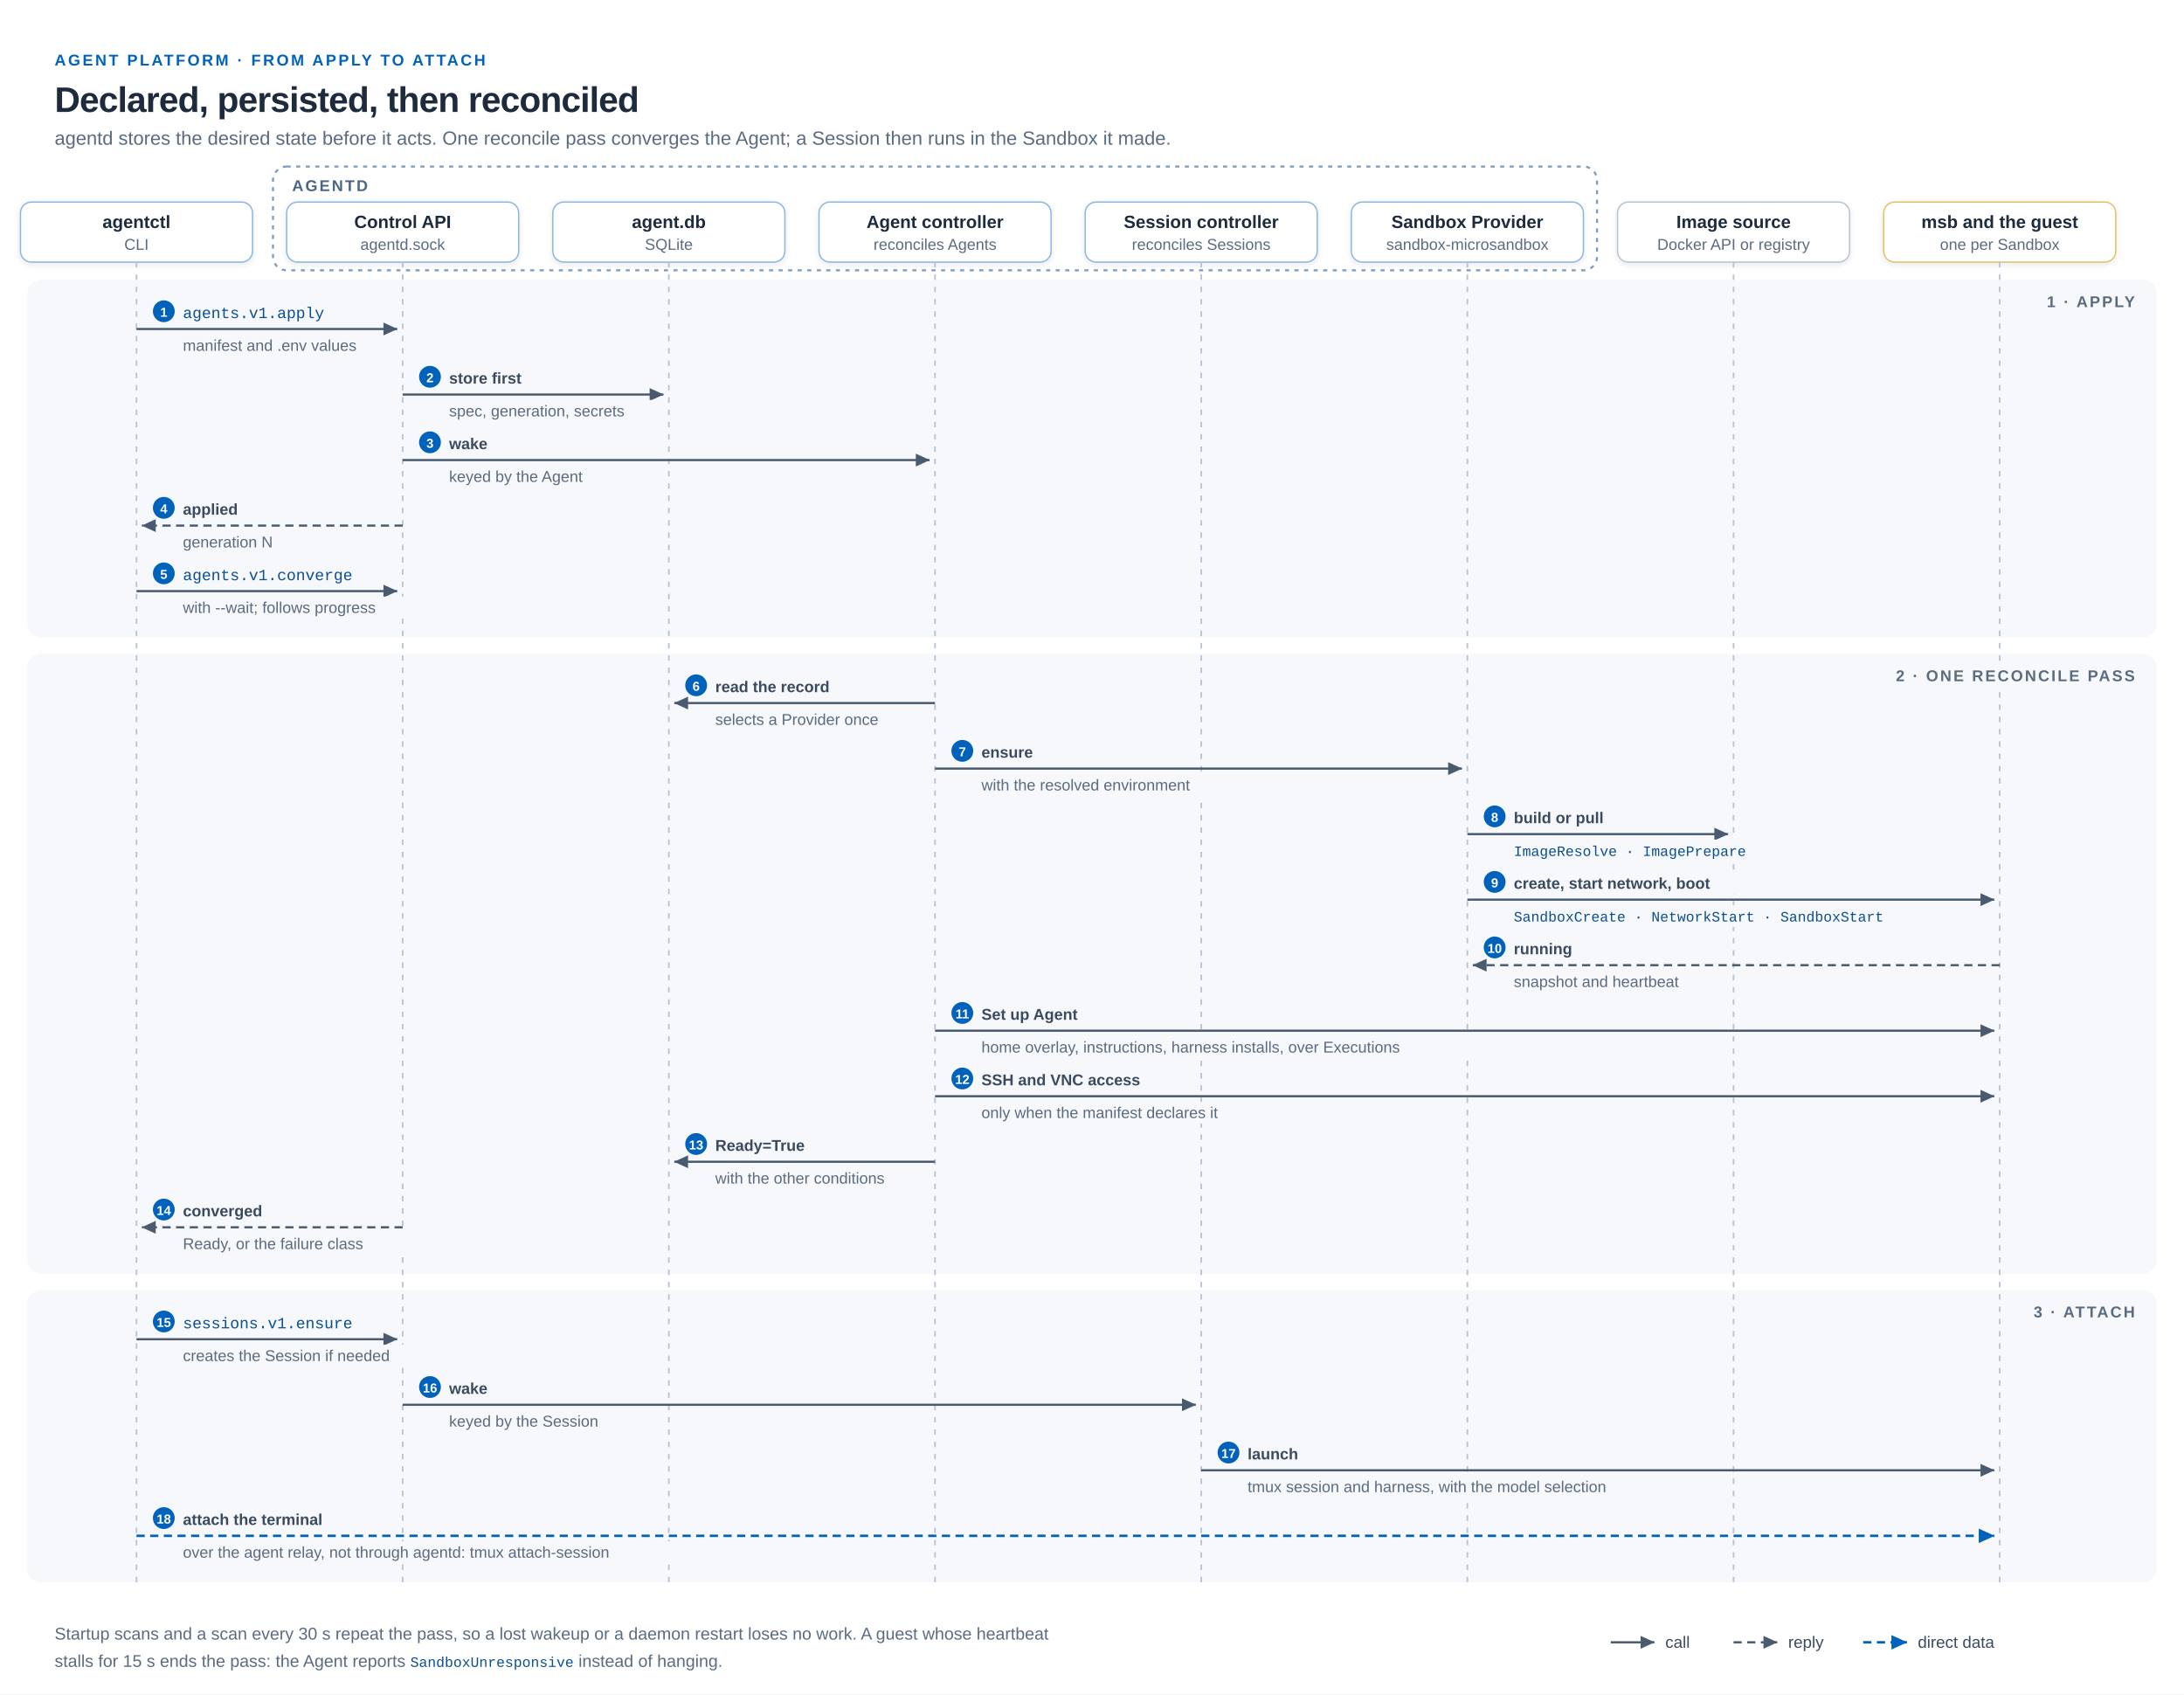
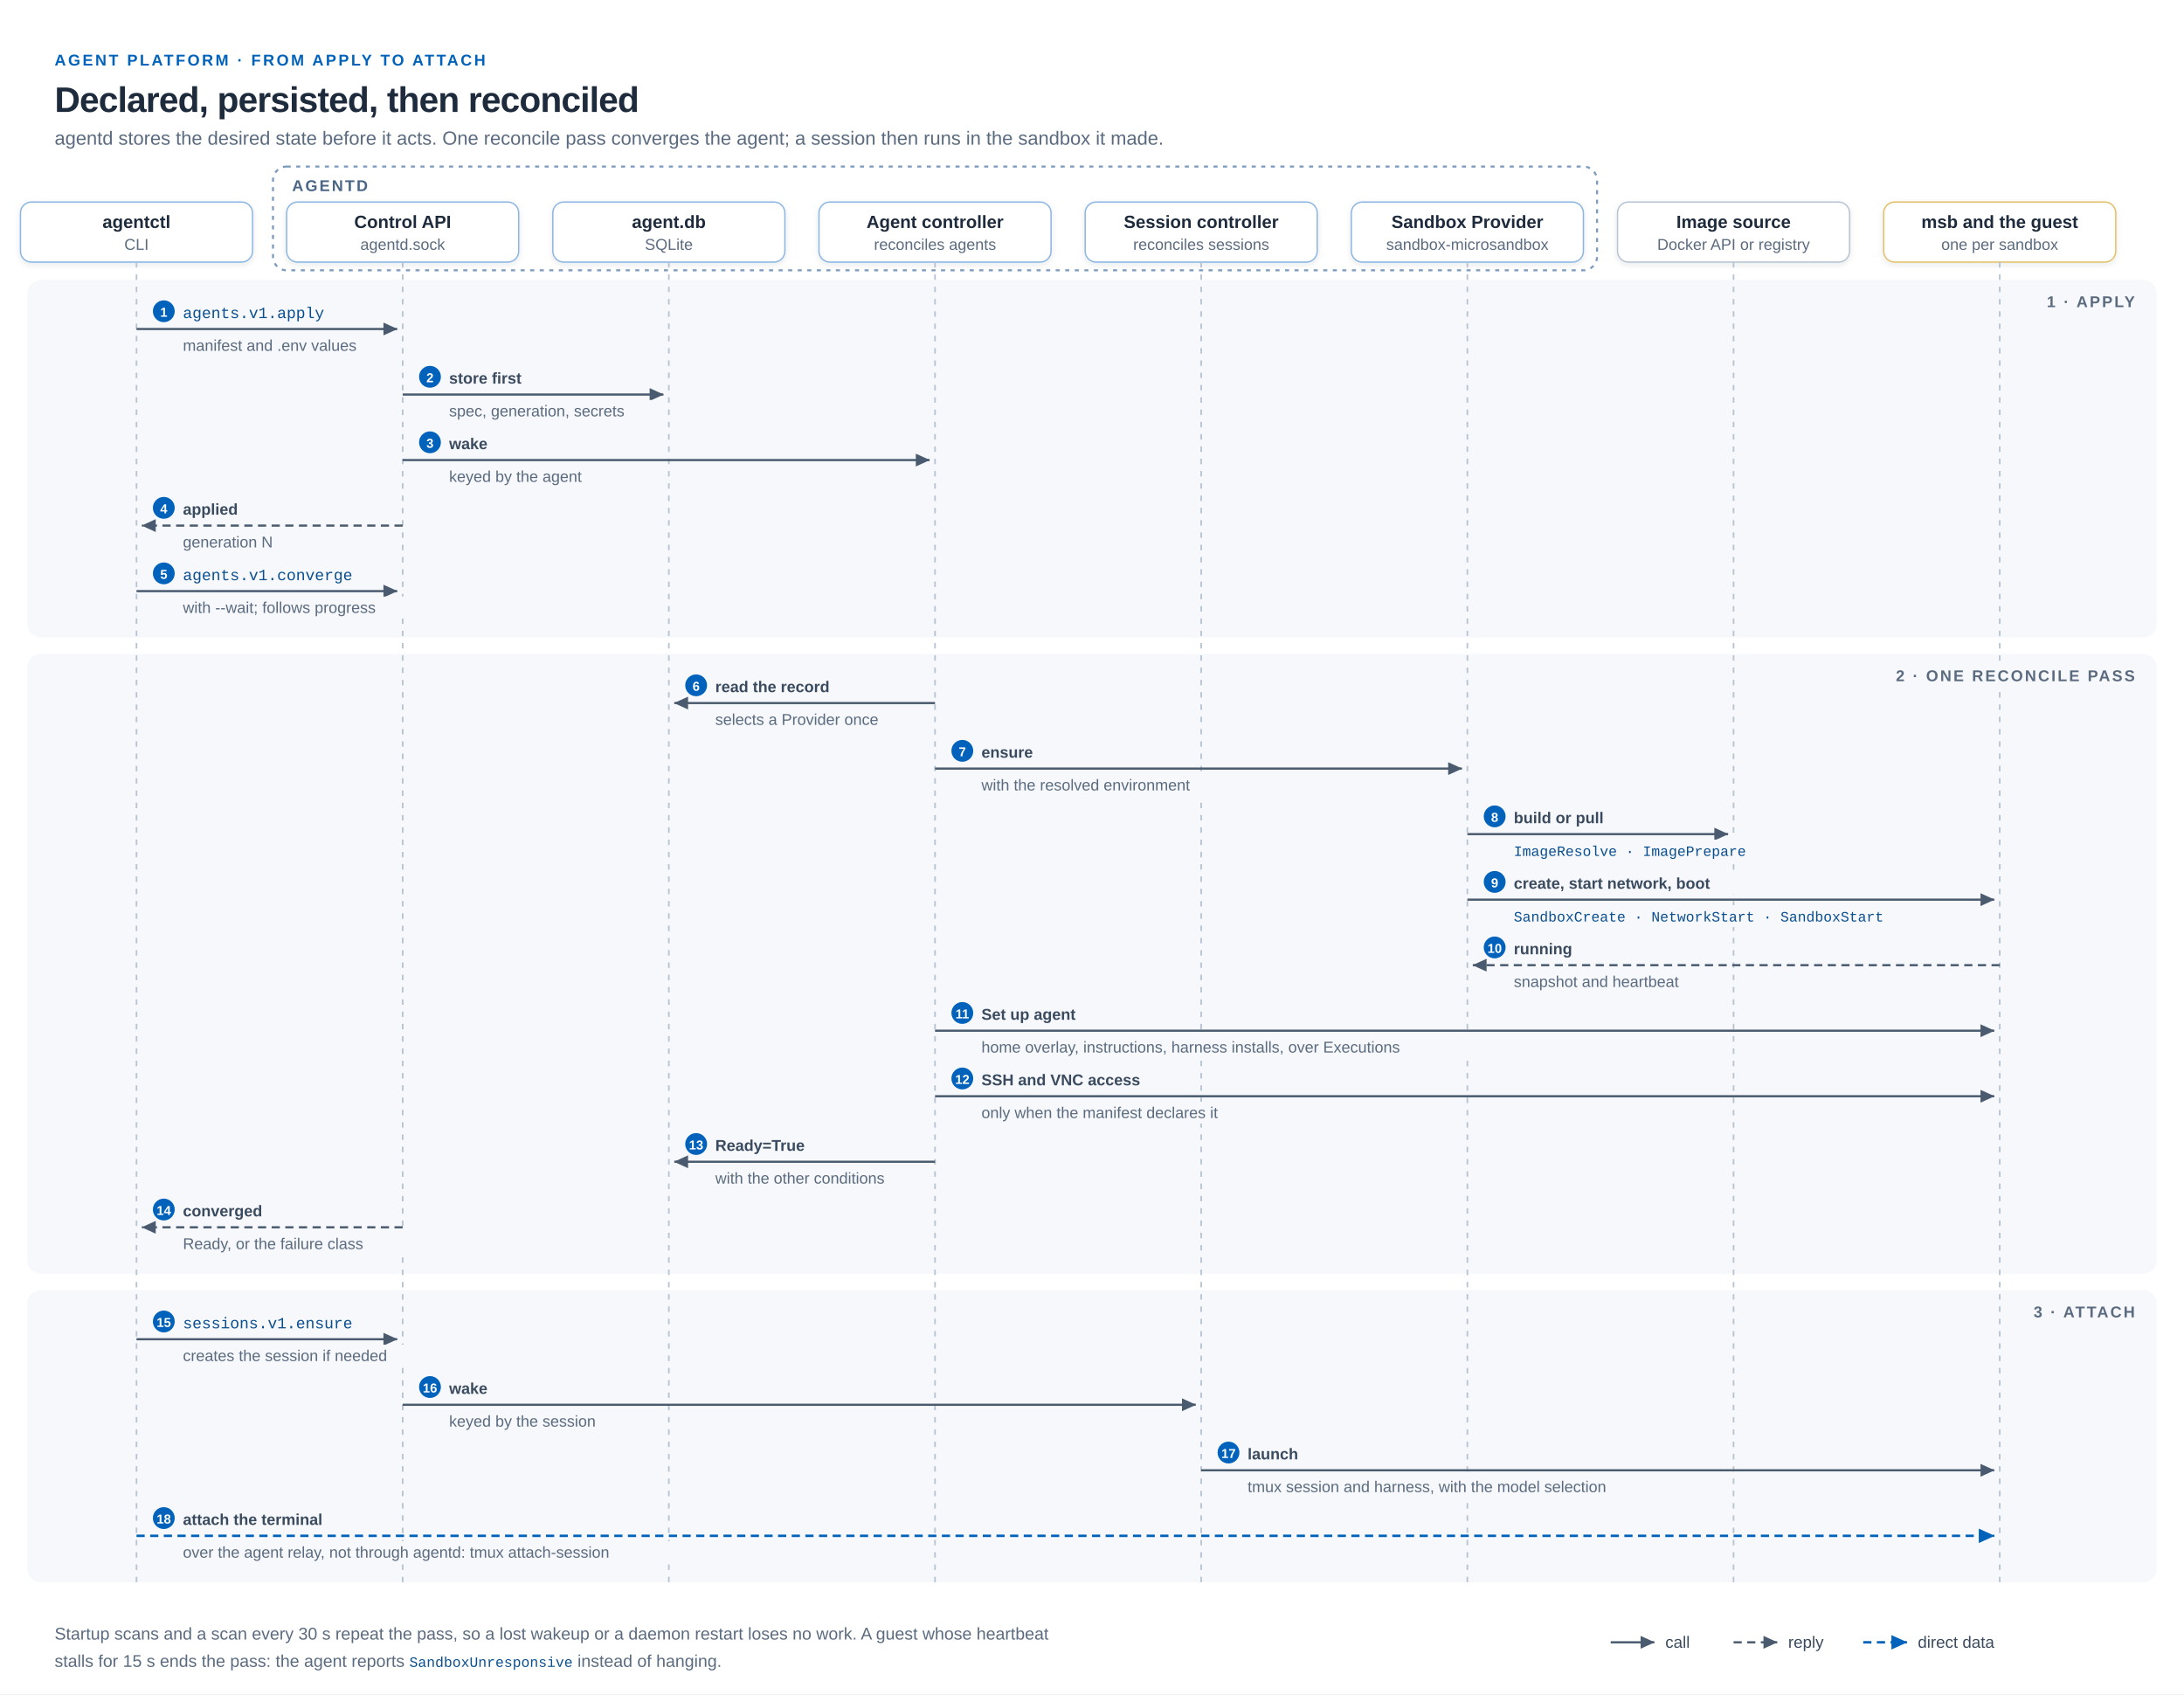
<svg xmlns="http://www.w3.org/2000/svg" viewBox="0 0 1600 1241" width="1600" height="1241">
  <style>
/* The same stylesheet is in every diagram; change it in all of them. Colours follow the Digdir palette used by the slides.
   Arial and its metric twins (Helvetica, Liberation Sans) render text at the same width everywhere. */
svg { font-family: Arial, Helvetica, "Liberation Sans", sans-serif; color: #1e2b3c; }
.canvas { fill: #ffffff; }
.mono, .code, .code-sm { font-family: Menlo, Consolas, "Liberation Mono", monospace; }

/* Text */
.title { font-size: 26px; font-weight: 700; fill: #1e2b3c; letter-spacing: -0.02em; }
.subtitle { font-size: 14px; fill: #5b6b7f; }
.kicker { font-size: 11.5px; font-weight: 650; letter-spacing: 0.14em; fill: #0062ba; }
.zone-label { font-size: 11.5px; font-weight: 650; letter-spacing: 0.12em; }
.h { font-size: 15px; font-weight: 650; fill: #1e2b3c; }
.h-sm { font-size: 13px; font-weight: 650; fill: #1e2b3c; }
.s { font-size: 12.5px; fill: #5b6b7f; }
.s-sm { font-size: 11.5px; fill: #5b6b7f; }
.code { font-size: 11.5px; font-weight: 500; fill: #0b4f8f; }
.code-sm { font-size: 10.5px; font-weight: 500; fill: #0b4f8f; }
.label { font-size: 11.5px; font-weight: 550; fill: #3b4b5f; }
.label-bg { fill: #ffffff; }
.step { font-size: 11px; font-weight: 700; fill: #ffffff; }
.legend { font-size: 12px; fill: #3b4b5f; }

/* Zones: trust domains and process boundaries */
.zone { stroke-width: 1.5; }
.zone-host { fill: #f1f7fd; stroke: #0062ba; }
.zone-host-label { fill: #0062ba; }
.zone-sandbox { fill: #fdf7e6; stroke: #c48a0a; stroke-dasharray: 7 5; }
.zone-sandbox-label { fill: #9a6a00; }
.zone-ext { fill: #f4f6f9; stroke: #93a4b8; }
.zone-ext-label { fill: #5b6b7f; }
.zone-proc { fill: #ffffff; fill-opacity: 0.6; stroke: #7d9bbd; stroke-dasharray: 3 4; }
.zone-proc-label { fill: #4a6585; }

/* Boxes */
.box { fill: #ffffff; stroke: #c9d3df; stroke-width: 1; filter: url(#shadow); }
.box-host { fill: #ffffff; stroke: #8db7e3; }
.box-sandbox { fill: #ffffff; stroke: #e3c06a; }
.box-session { fill: #edf8f2; stroke: #3fb27f; }
.box-secret { fill: #fdeff0; stroke: #f45f63; }
.box-ext { fill: #ffffff; stroke: #b8c4d2; }
.box-accent { fill: #0062ba; stroke: #0062ba; }
.box-accent-text { fill: #ffffff; }
.box-accent-sub { fill: #cfe3f7; }
.store { fill: #ffffff; stroke: #8db7e3; stroke-width: 1; }

/* Small rounded tags */
.tag { stroke-width: 1; }
.tag-blue { fill: #e3effb; stroke: #a8c9ec; }
.tag-amber { fill: #fbefcf; stroke: #ebcb7a; }
.tag-coral { fill: #fde4e5; stroke: #f5a5a7; }
.tag-green { fill: #dcf3e7; stroke: #96d6b6; }
.tag-gray { fill: #eef1f5; stroke: #cdd6e0; }
.tag-text { font-size: 10.5px; font-weight: 600; letter-spacing: 0.04em; }
.tag-text-blue { fill: #0b4f8f; }
.tag-text-amber { fill: #8a5e00; }
.tag-text-coral { fill: #b3262b; }
.tag-text-green { fill: #1f7a52; }
.tag-text-gray { fill: #4a5b70; }

/* Edges */
.edge { fill: none; stroke: #4a5b70; stroke-width: 1.6; }
.edge-blue { fill: none; stroke: #0062ba; stroke-width: 1.8; }
.edge-coral { fill: none; stroke: #e0474c; stroke-width: 1.8; }
.edge-green { fill: none; stroke: #2e9467; stroke-width: 1.8; }
.edge-amber { fill: none; stroke: #c48a0a; stroke-width: 1.8; }
.edge-muted { fill: none; stroke: #93a4b8; stroke-width: 1.4; stroke-dasharray: 5 4; }
.dashed { stroke-dasharray: 6 4; }
.blocked { fill: none; stroke: #e0474c; stroke-width: 1.8; stroke-dasharray: 2 4; }

/* Step badges for sequences */
.badge { fill: #0062ba; }
.badge-coral { fill: #e0474c; }
.lifeline { stroke: #b8c4d2; stroke-width: 1.2; stroke-dasharray: 4 5; }
.activation { fill: #e3effb; stroke: #8db7e3; }
.divider { stroke: #dfe5ec; stroke-width: 1; }
</style>
  <defs>
    <filter id="shadow" x="-10%" y="-10%" width="120%" height="140%">
      <feDropShadow dx="0" dy="1.5" stdDeviation="2" flood-color="#1e2b3c" flood-opacity="0.10" />
    </filter>
    <marker id="arrow" viewBox="0 0 10 10" refX="9" refY="5" markerWidth="7" markerHeight="7" orient="auto-start-reverse">
      <path d="M0,0.8 L9.2,5 L0,9.2 Z" fill="#4a5b70" />
    </marker>
    <marker id="arrow-blue" viewBox="0 0 10 10" refX="9" refY="5" markerWidth="7" markerHeight="7" orient="auto-start-reverse">
      <path d="M0,0.8 L9.2,5 L0,9.2 Z" fill="#0062ba" />
    </marker>
    <marker id="arrow-coral" viewBox="0 0 10 10" refX="9" refY="5" markerWidth="7" markerHeight="7" orient="auto-start-reverse">
      <path d="M0,0.8 L9.2,5 L0,9.2 Z" fill="#e0474c" />
    </marker>
    <marker id="arrow-green" viewBox="0 0 10 10" refX="9" refY="5" markerWidth="7" markerHeight="7" orient="auto-start-reverse">
      <path d="M0,0.8 L9.2,5 L0,9.2 Z" fill="#2e9467" />
    </marker>
    <marker id="arrow-amber" viewBox="0 0 10 10" refX="9" refY="5" markerWidth="7" markerHeight="7" orient="auto-start-reverse">
      <path d="M0,0.8 L9.2,5 L0,9.2 Z" fill="#c48a0a" />
    </marker>
    <marker id="arrow-muted" viewBox="0 0 10 10" refX="9" refY="5" markerWidth="7" markerHeight="7" orient="auto-start-reverse">
      <path d="M0,0.8 L9.2,5 L0,9.2 Z" fill="#93a4b8" />
    </marker>
    <marker id="stop" viewBox="0 0 12 12" refX="6" refY="6" markerWidth="11" markerHeight="11">
      <path d="M2,2 L10,10 M10,2 L2,10" stroke="#e0474c" stroke-width="2.4" stroke-linecap="round" />
    </marker>
  </defs>
  <rect class="canvas" width="1600" height="1241" />
  <text class="kicker" x="40" y="48">AGENT PLATFORM · FROM APPLY TO ATTACH</text>
  <text class="title" x="40" y="82">Declared, persisted, then reconciled</text>
-   <text class="subtitle" x="40" y="106">agentd stores the desired state before it acts. One reconcile pass converges the Agent; a Session then runs in the Sandbox it made.</text>
+   <text class="subtitle" x="40" y="106">agentd stores the desired state before it acts. One reconcile pass converges the agent; a session then runs in the sandbox it made.</text>
  <rect x="20" y="205" width="1560" height="262" rx="10" style="fill:#f6f8fb" />
  <rect x="20" y="479" width="1560" height="454" rx="10" style="fill:#f6f8fb" />
  <rect x="20" y="945" width="1560" height="214" rx="10" style="fill:#f6f8fb" />
  <rect class="zone zone-proc" x="200" y="122" width="970" height="76" rx="10" />
  <text class="zone-label zone-proc-label" x="214" y="140">AGENTD</text>
  <rect class="box box-host" x="15" y="148" width="170" height="44" rx="8" />
  <text class="h-sm" x="100" y="167" text-anchor="middle">agentctl</text>
  <text class="s-sm" x="100" y="183" text-anchor="middle">CLI</text>
  <rect class="box box-host" x="210" y="148" width="170" height="44" rx="8" />
  <text class="h-sm" x="295" y="167" text-anchor="middle">Control API</text>
  <text class="s-sm" x="295" y="183" text-anchor="middle">agentd.sock</text>
  <rect class="box box-host" x="405" y="148" width="170" height="44" rx="8" />
  <text class="h-sm" x="490" y="167" text-anchor="middle">agent.db</text>
  <text class="s-sm" x="490" y="183" text-anchor="middle">SQLite</text>
  <rect class="box box-host" x="600" y="148" width="170" height="44" rx="8" />
  <text class="h-sm" x="685" y="167" text-anchor="middle">Agent controller</text>
-   <text class="s-sm" x="685" y="183" text-anchor="middle">reconciles Agents</text>
+   <text class="s-sm" x="685" y="183" text-anchor="middle">reconciles agents</text>
  <rect class="box box-host" x="795" y="148" width="170" height="44" rx="8" />
  <text class="h-sm" x="880" y="167" text-anchor="middle">Session controller</text>
-   <text class="s-sm" x="880" y="183" text-anchor="middle">reconciles Sessions</text>
+   <text class="s-sm" x="880" y="183" text-anchor="middle">reconciles sessions</text>
  <rect class="box box-host" x="990" y="148" width="170" height="44" rx="8" />
  <text class="h-sm" x="1075" y="167" text-anchor="middle">Sandbox Provider</text>
  <text class="s-sm" x="1075" y="183" text-anchor="middle">sandbox-microsandbox</text>
  <rect class="box box-ext" x="1185" y="148" width="170" height="44" rx="8" />
  <text class="h-sm" x="1270" y="167" text-anchor="middle">Image source</text>
  <text class="s-sm" x="1270" y="183" text-anchor="middle">Docker API or registry</text>
  <rect class="box box-sandbox" x="1380" y="148" width="170" height="44" rx="8" />
  <text class="h-sm" x="1465" y="167" text-anchor="middle">msb and the guest</text>
-   <text class="s-sm" x="1465" y="183" text-anchor="middle">one per Sandbox</text>
+   <text class="s-sm" x="1465" y="183" text-anchor="middle">one per sandbox</text>
  <path class="lifeline" d="M100,192 V1159" />
  <path class="lifeline" d="M295,192 V1159" />
  <path class="lifeline" d="M490,192 V1159" />
  <path class="lifeline" d="M685,192 V1159" />
  <path class="lifeline" d="M880,192 V1159" />
  <path class="lifeline" d="M1075,192 V1159" />
  <path class="lifeline" d="M1270,192 V1159" />
  <path class="lifeline" d="M1465,192 V1159" />
  <rect x="1479" y="211" width="93" height="20" rx="4" style="fill:#f6f8fb" />
  <text class="zone-label" x="1564" y="225" text-anchor="end" style="fill:#5b6b7f">1 · APPLY</text>
  <rect x="1367" y="485" width="205" height="20" rx="4" style="fill:#f6f8fb" />
  <text class="zone-label" x="1564" y="499" text-anchor="end" style="fill:#5b6b7f">2 · ONE RECONCILE PASS</text>
  <rect x="1470" y="951" width="102" height="20" rx="4" style="fill:#f6f8fb" />
  <text class="zone-label" x="1564" y="965" text-anchor="end" style="fill:#5b6b7f">3 · ATTACH</text>
  <path class="edge" d="M100,241 H291" marker-end="url(#arrow)" />
  <circle class="badge" cx="120" cy="228" r="8" />
  <text class="step" x="120" y="232" text-anchor="middle" style="font-size:9.5px">1</text>
  <rect x="131" y="220" width="110" height="17" style="fill:#f6f8fb" />
  <text class="code" x="134" y="233">agents.v1.apply</text>
  <rect x="131" y="245" width="150" height="16" style="fill:#f6f8fb" />
  <text class="s-sm" x="134" y="257">manifest and .env values</text>
  <path class="edge" d="M295,289 H486" marker-end="url(#arrow)" />
  <circle class="badge" cx="315" cy="276" r="8" />
  <text class="step" x="315" y="280" text-anchor="middle" style="font-size:9.5px">2</text>
  <rect x="326" y="268" width="79" height="17" style="fill:#f6f8fb" />
  <text class="label" x="329" y="281">store first</text>
  <rect x="326" y="293" width="156" height="16" style="fill:#f6f8fb" />
  <text class="s-sm" x="329" y="305">spec, generation, secrets</text>
  <path class="edge" d="M295,337 H681" marker-end="url(#arrow)" />
  <circle class="badge" cx="315" cy="324" r="8" />
  <text class="step" x="315" y="328" text-anchor="middle" style="font-size:9.5px">3</text>
  <rect x="326" y="316" width="32" height="17" style="fill:#f6f8fb" />
  <text class="label" x="329" y="329">wake</text>
  <rect x="326" y="341" width="114" height="16" style="fill:#f6f8fb" />
-   <text class="s-sm" x="329" y="353">keyed by the Agent</text>
+   <text class="s-sm" x="329" y="353">keyed by the agent</text>
  <path class="edge dashed" d="M295,385 H104" marker-end="url(#arrow)" />
  <circle class="badge" cx="120" cy="372" r="8" />
  <text class="step" x="120" y="376" text-anchor="middle" style="font-size:9.5px">4</text>
  <rect x="131" y="364" width="52" height="17" style="fill:#f6f8fb" />
  <text class="label" x="134" y="377">applied</text>
  <rect x="131" y="389" width="78" height="16" style="fill:#f6f8fb" />
  <text class="s-sm" x="134" y="401">generation N</text>
  <path class="edge" d="M100,433 H291" marker-end="url(#arrow)" />
  <circle class="badge" cx="120" cy="420" r="8" />
  <text class="step" x="120" y="424" text-anchor="middle" style="font-size:9.5px">5</text>
  <rect x="131" y="412" width="130" height="17" style="fill:#f6f8fb" />
  <text class="code" x="134" y="425">agents.v1.converge</text>
  <rect x="131" y="437" width="180" height="16" style="fill:#f6f8fb" />
  <text class="s-sm" x="134" y="449">with --wait; follows progress</text>
  <path class="edge" d="M685,515 H494" marker-end="url(#arrow)" />
  <circle class="badge" cx="510" cy="502" r="8" />
  <text class="step" x="510" y="506" text-anchor="middle" style="font-size:9.5px">6</text>
  <rect x="521" y="494" width="105" height="17" style="fill:#f6f8fb" />
  <text class="label" x="524" y="507">read the record</text>
  <rect x="521" y="519" width="144" height="16" style="fill:#f6f8fb" />
  <text class="s-sm" x="524" y="531">selects a Provider once</text>
  <path class="edge" d="M685,563 H1071" marker-end="url(#arrow)" />
  <circle class="badge" cx="705" cy="550" r="8" />
  <text class="step" x="705" y="554" text-anchor="middle" style="font-size:9.5px">7</text>
  <rect x="716" y="542" width="46" height="17" style="fill:#f6f8fb" />
  <text class="label" x="719" y="555">ensure</text>
  <rect x="716" y="567" width="180" height="16" style="fill:#f6f8fb" />
  <text class="s-sm" x="719" y="579">with the resolved environment</text>
  <path class="edge" d="M1075,611 H1266" marker-end="url(#arrow)" />
  <circle class="badge" cx="1095" cy="598" r="8" />
  <text class="step" x="1095" y="602" text-anchor="middle" style="font-size:9.5px">8</text>
  <rect x="1106" y="590" width="92" height="17" style="fill:#f6f8fb" />
  <text class="label" x="1109" y="603">build or pull</text>
  <rect x="1106" y="615" width="176" height="16" style="fill:#f6f8fb" />
  <text class="code-sm" x="1109" y="627">ImageResolve · ImagePrepare</text>
  <path class="edge" d="M1075,659 H1461" marker-end="url(#arrow)" />
  <circle class="badge" cx="1095" cy="646" r="8" />
  <text class="step" x="1095" y="650" text-anchor="middle" style="font-size:9.5px">9</text>
  <rect x="1106" y="638" width="184" height="17" style="fill:#f6f8fb" />
  <text class="label" x="1109" y="651">create, start network, boot</text>
  <rect x="1106" y="663" width="277" height="16" style="fill:#f6f8fb" />
  <text class="code-sm" x="1109" y="675">SandboxCreate · NetworkStart · SandboxStart</text>
  <path class="edge dashed" d="M1465,707 H1079" marker-end="url(#arrow)" />
  <circle class="badge" cx="1095" cy="694" r="8" />
  <text class="step" x="1095" y="698" text-anchor="middle" style="font-size:9.5px">10</text>
  <rect x="1106" y="686" width="52" height="17" style="fill:#f6f8fb" />
  <text class="label" x="1109" y="699">running</text>
  <rect x="1106" y="711" width="138" height="16" style="fill:#f6f8fb" />
  <text class="s-sm" x="1109" y="723">snapshot and heartbeat</text>
  <path class="edge" d="M685,755 H1461" marker-end="url(#arrow)" />
  <circle class="badge" cx="705" cy="742" r="8" />
  <text class="step" x="705" y="746" text-anchor="middle" style="font-size:9.5px">11</text>
  <rect x="716" y="734" width="85" height="17" style="fill:#f6f8fb" />
-   <text class="label" x="719" y="747">Set up Agent</text>
+   <text class="label" x="719" y="747">Set up agent</text>
  <rect x="716" y="759" width="372" height="16" style="fill:#f6f8fb" />
  <text class="s-sm" x="719" y="771">home overlay, instructions, harness installs, over Executions</text>
  <path class="edge" d="M685,803 H1461" marker-end="url(#arrow)" />
  <circle class="badge" cx="705" cy="790" r="8" />
  <text class="step" x="705" y="794" text-anchor="middle" style="font-size:9.5px">12</text>
  <rect x="716" y="782" width="125" height="17" style="fill:#f6f8fb" />
  <text class="label" x="719" y="795">SSH and VNC access</text>
  <rect x="716" y="807" width="210" height="16" style="fill:#f6f8fb" />
  <text class="s-sm" x="719" y="819">only when the manifest declares it</text>
  <path class="edge" d="M685,851 H494" marker-end="url(#arrow)" />
  <circle class="badge" cx="510" cy="838" r="8" />
  <text class="step" x="510" y="842" text-anchor="middle" style="font-size:9.5px">13</text>
  <rect x="521" y="830" width="72" height="17" style="fill:#f6f8fb" />
  <text class="label" x="524" y="843">Ready=True</text>
  <rect x="521" y="855" width="156" height="16" style="fill:#f6f8fb" />
  <text class="s-sm" x="524" y="867">with the other conditions</text>
  <path class="edge dashed" d="M295,899 H104" marker-end="url(#arrow)" />
  <circle class="badge" cx="120" cy="886" r="8" />
  <text class="step" x="120" y="890" text-anchor="middle" style="font-size:9.5px">14</text>
  <rect x="131" y="878" width="65" height="17" style="fill:#f6f8fb" />
  <text class="label" x="134" y="891">converged</text>
  <rect x="131" y="903" width="168" height="16" style="fill:#f6f8fb" />
  <text class="s-sm" x="134" y="915">Ready, or the failure class</text>
  <path class="edge" d="M100,981 H291" marker-end="url(#arrow)" />
  <circle class="badge" cx="120" cy="968" r="8" />
  <text class="step" x="120" y="972" text-anchor="middle" style="font-size:9.5px">15</text>
  <rect x="131" y="960" width="130" height="17" style="fill:#f6f8fb" />
  <text class="code" x="134" y="973">sessions.v1.ensure</text>
  <rect x="131" y="985" width="180" height="16" style="fill:#f6f8fb" />
-   <text class="s-sm" x="134" y="997">creates the Session if needed</text>
+   <text class="s-sm" x="134" y="997">creates the session if needed</text>
  <path class="edge" d="M295,1029 H876" marker-end="url(#arrow)" />
  <circle class="badge" cx="315" cy="1016" r="8" />
  <text class="step" x="315" y="1020" text-anchor="middle" style="font-size:9.5px">16</text>
  <rect x="326" y="1008" width="32" height="17" style="fill:#f6f8fb" />
  <text class="label" x="329" y="1021">wake</text>
  <rect x="326" y="1033" width="126" height="16" style="fill:#f6f8fb" />
-   <text class="s-sm" x="329" y="1045">keyed by the Session</text>
+   <text class="s-sm" x="329" y="1045">keyed by the session</text>
  <path class="edge" d="M880,1077 H1461" marker-end="url(#arrow)" />
  <circle class="badge" cx="900" cy="1064" r="8" />
  <text class="step" x="900" y="1068" text-anchor="middle" style="font-size:9.5px">17</text>
  <rect x="911" y="1056" width="46" height="17" style="fill:#f6f8fb" />
  <text class="label" x="914" y="1069">launch</text>
  <rect x="911" y="1081" width="306" height="16" style="fill:#f6f8fb" />
  <text class="s-sm" x="914" y="1093">tmux session and harness, with the model selection</text>
  <path class="edge-blue dashed" d="M100,1125 H1461" marker-end="url(#arrow-blue)" />
  <circle class="badge" cx="120" cy="1112" r="8" />
  <text class="step" x="120" y="1116" text-anchor="middle" style="font-size:9.5px">18</text>
  <rect x="131" y="1104" width="131" height="17" style="fill:#f6f8fb" />
  <text class="label" x="134" y="1117">attach the terminal</text>
  <rect x="131" y="1129" width="372" height="16" style="fill:#f6f8fb" />
  <text class="s-sm" x="134" y="1141">over the agent relay, not through agentd: tmux attach-session</text>
  <text class="s" x="40" y="1201">Startup scans and a scan every 30 s repeat the pass, so a lost wakeup or a daemon restart loses no work. A guest whose heartbeat</text>
-   <text class="s" x="40" y="1221">stalls for 15 s ends the pass: the Agent reports <tspan class="code-sm">SandboxUnresponsive</tspan> instead of hanging.</text>
+   <text class="s" x="40" y="1221">stalls for 15 s ends the pass: the agent reports <tspan class="code-sm">SandboxUnresponsive</tspan> instead of hanging.</text>
  <g transform="translate(1180 1207)">
    <path class="edge" d="M0,-4 H32" marker-end="url(#arrow)" />
    <text class="legend" x="40" y="0">call</text>
    <path class="edge dashed" d="M90,-4 H122" marker-end="url(#arrow)" />
    <text class="legend" x="130" y="0">reply</text>
    <path class="edge-blue dashed" d="M185,-4 H217" marker-end="url(#arrow-blue)" />
    <text class="legend" x="225" y="0">direct data</text>
  </g>
</svg>
